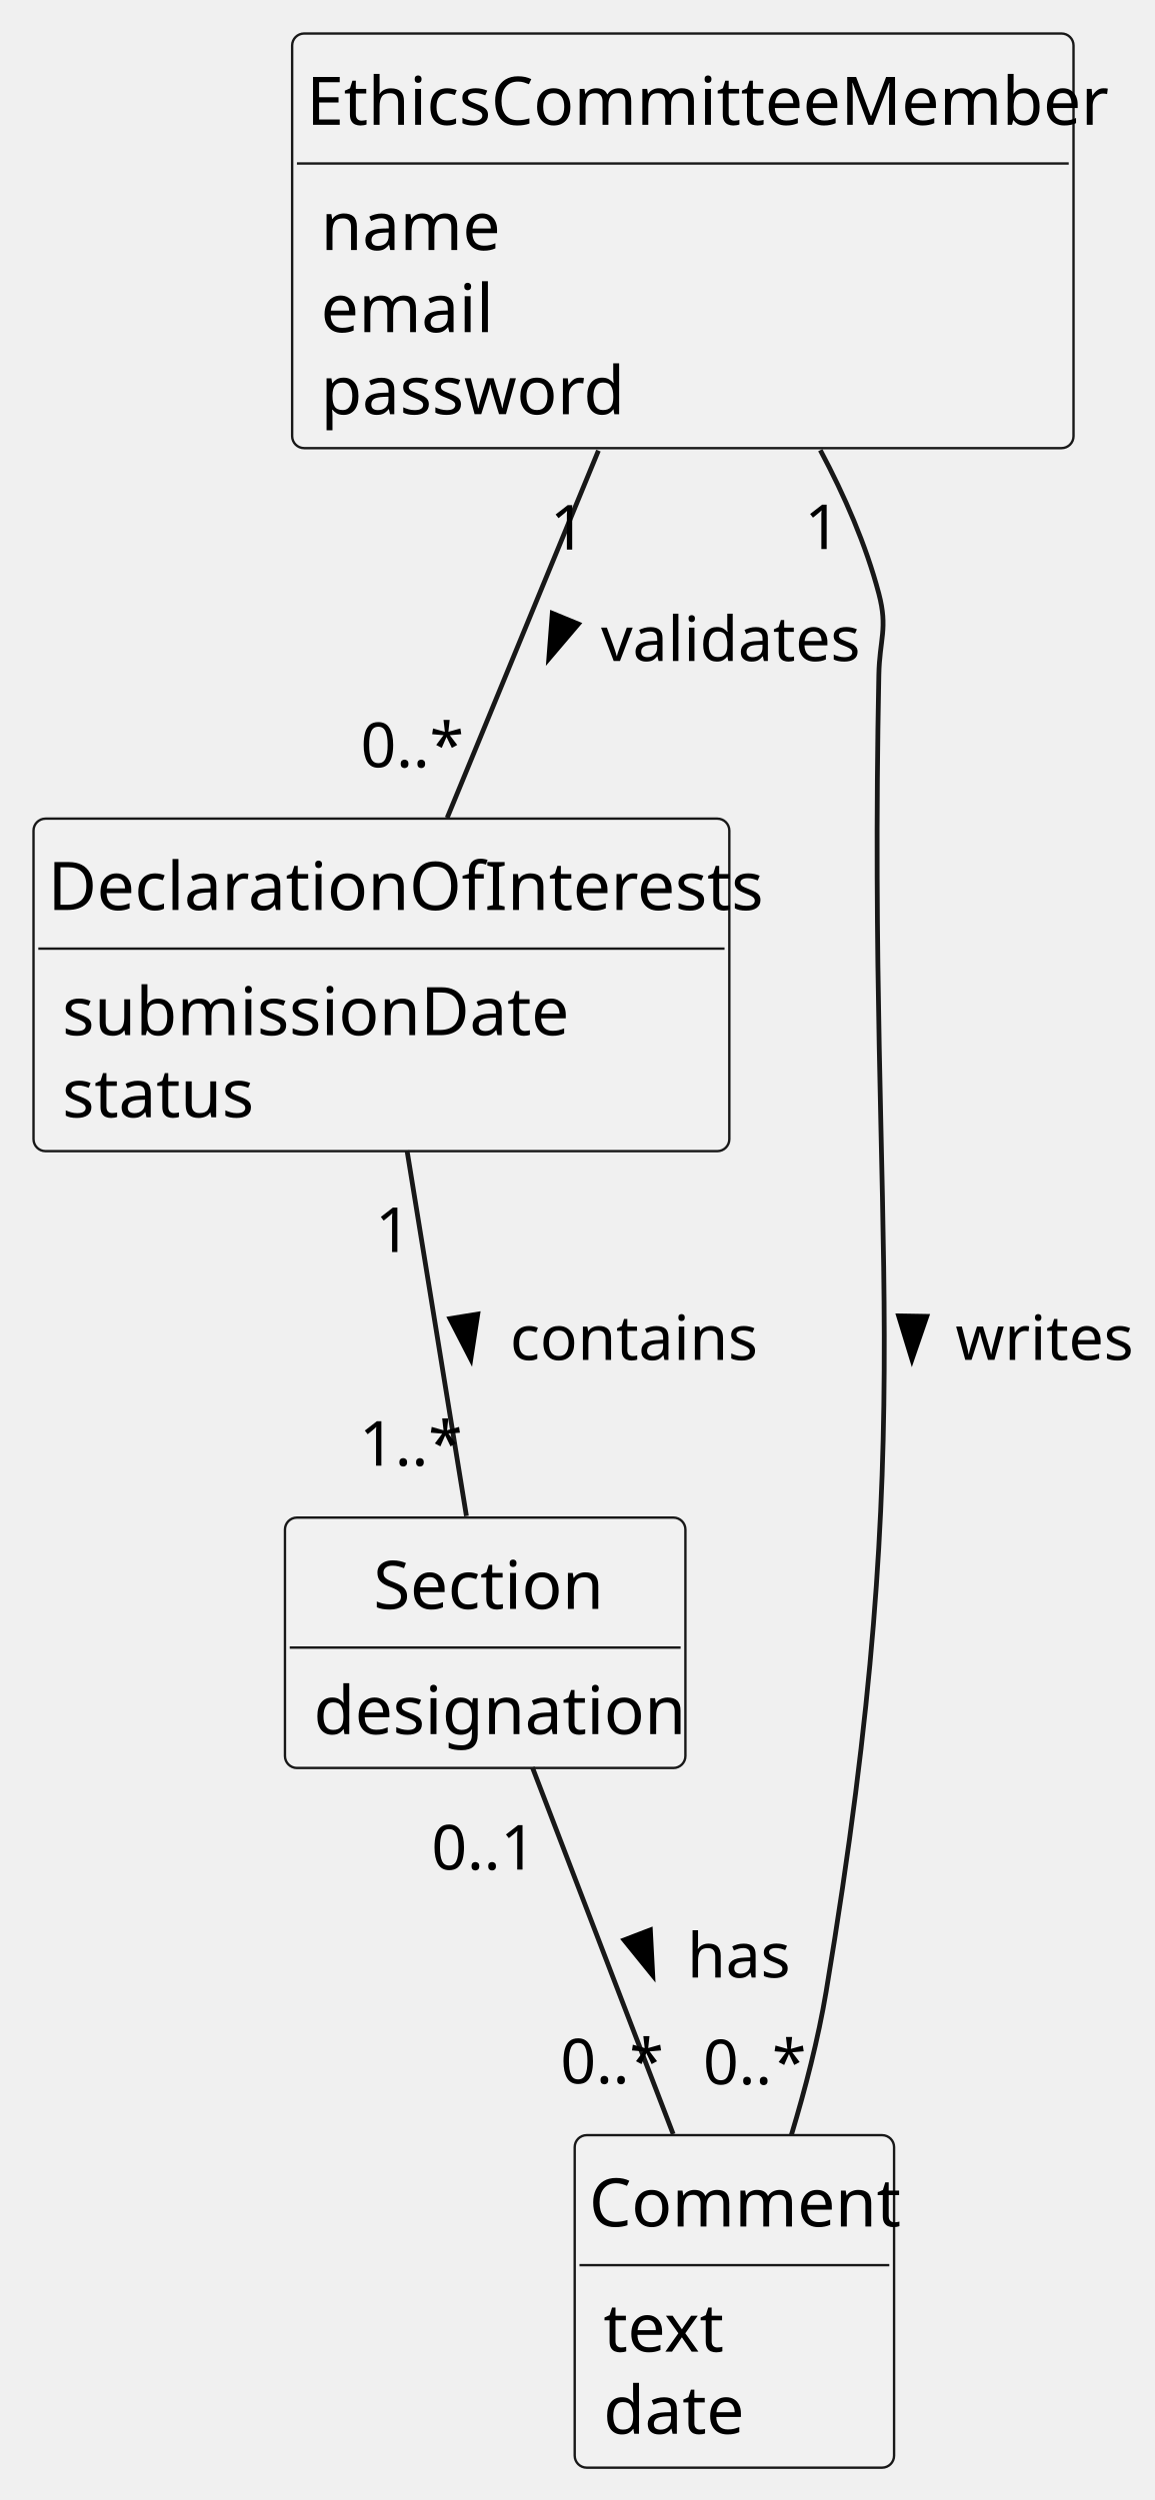
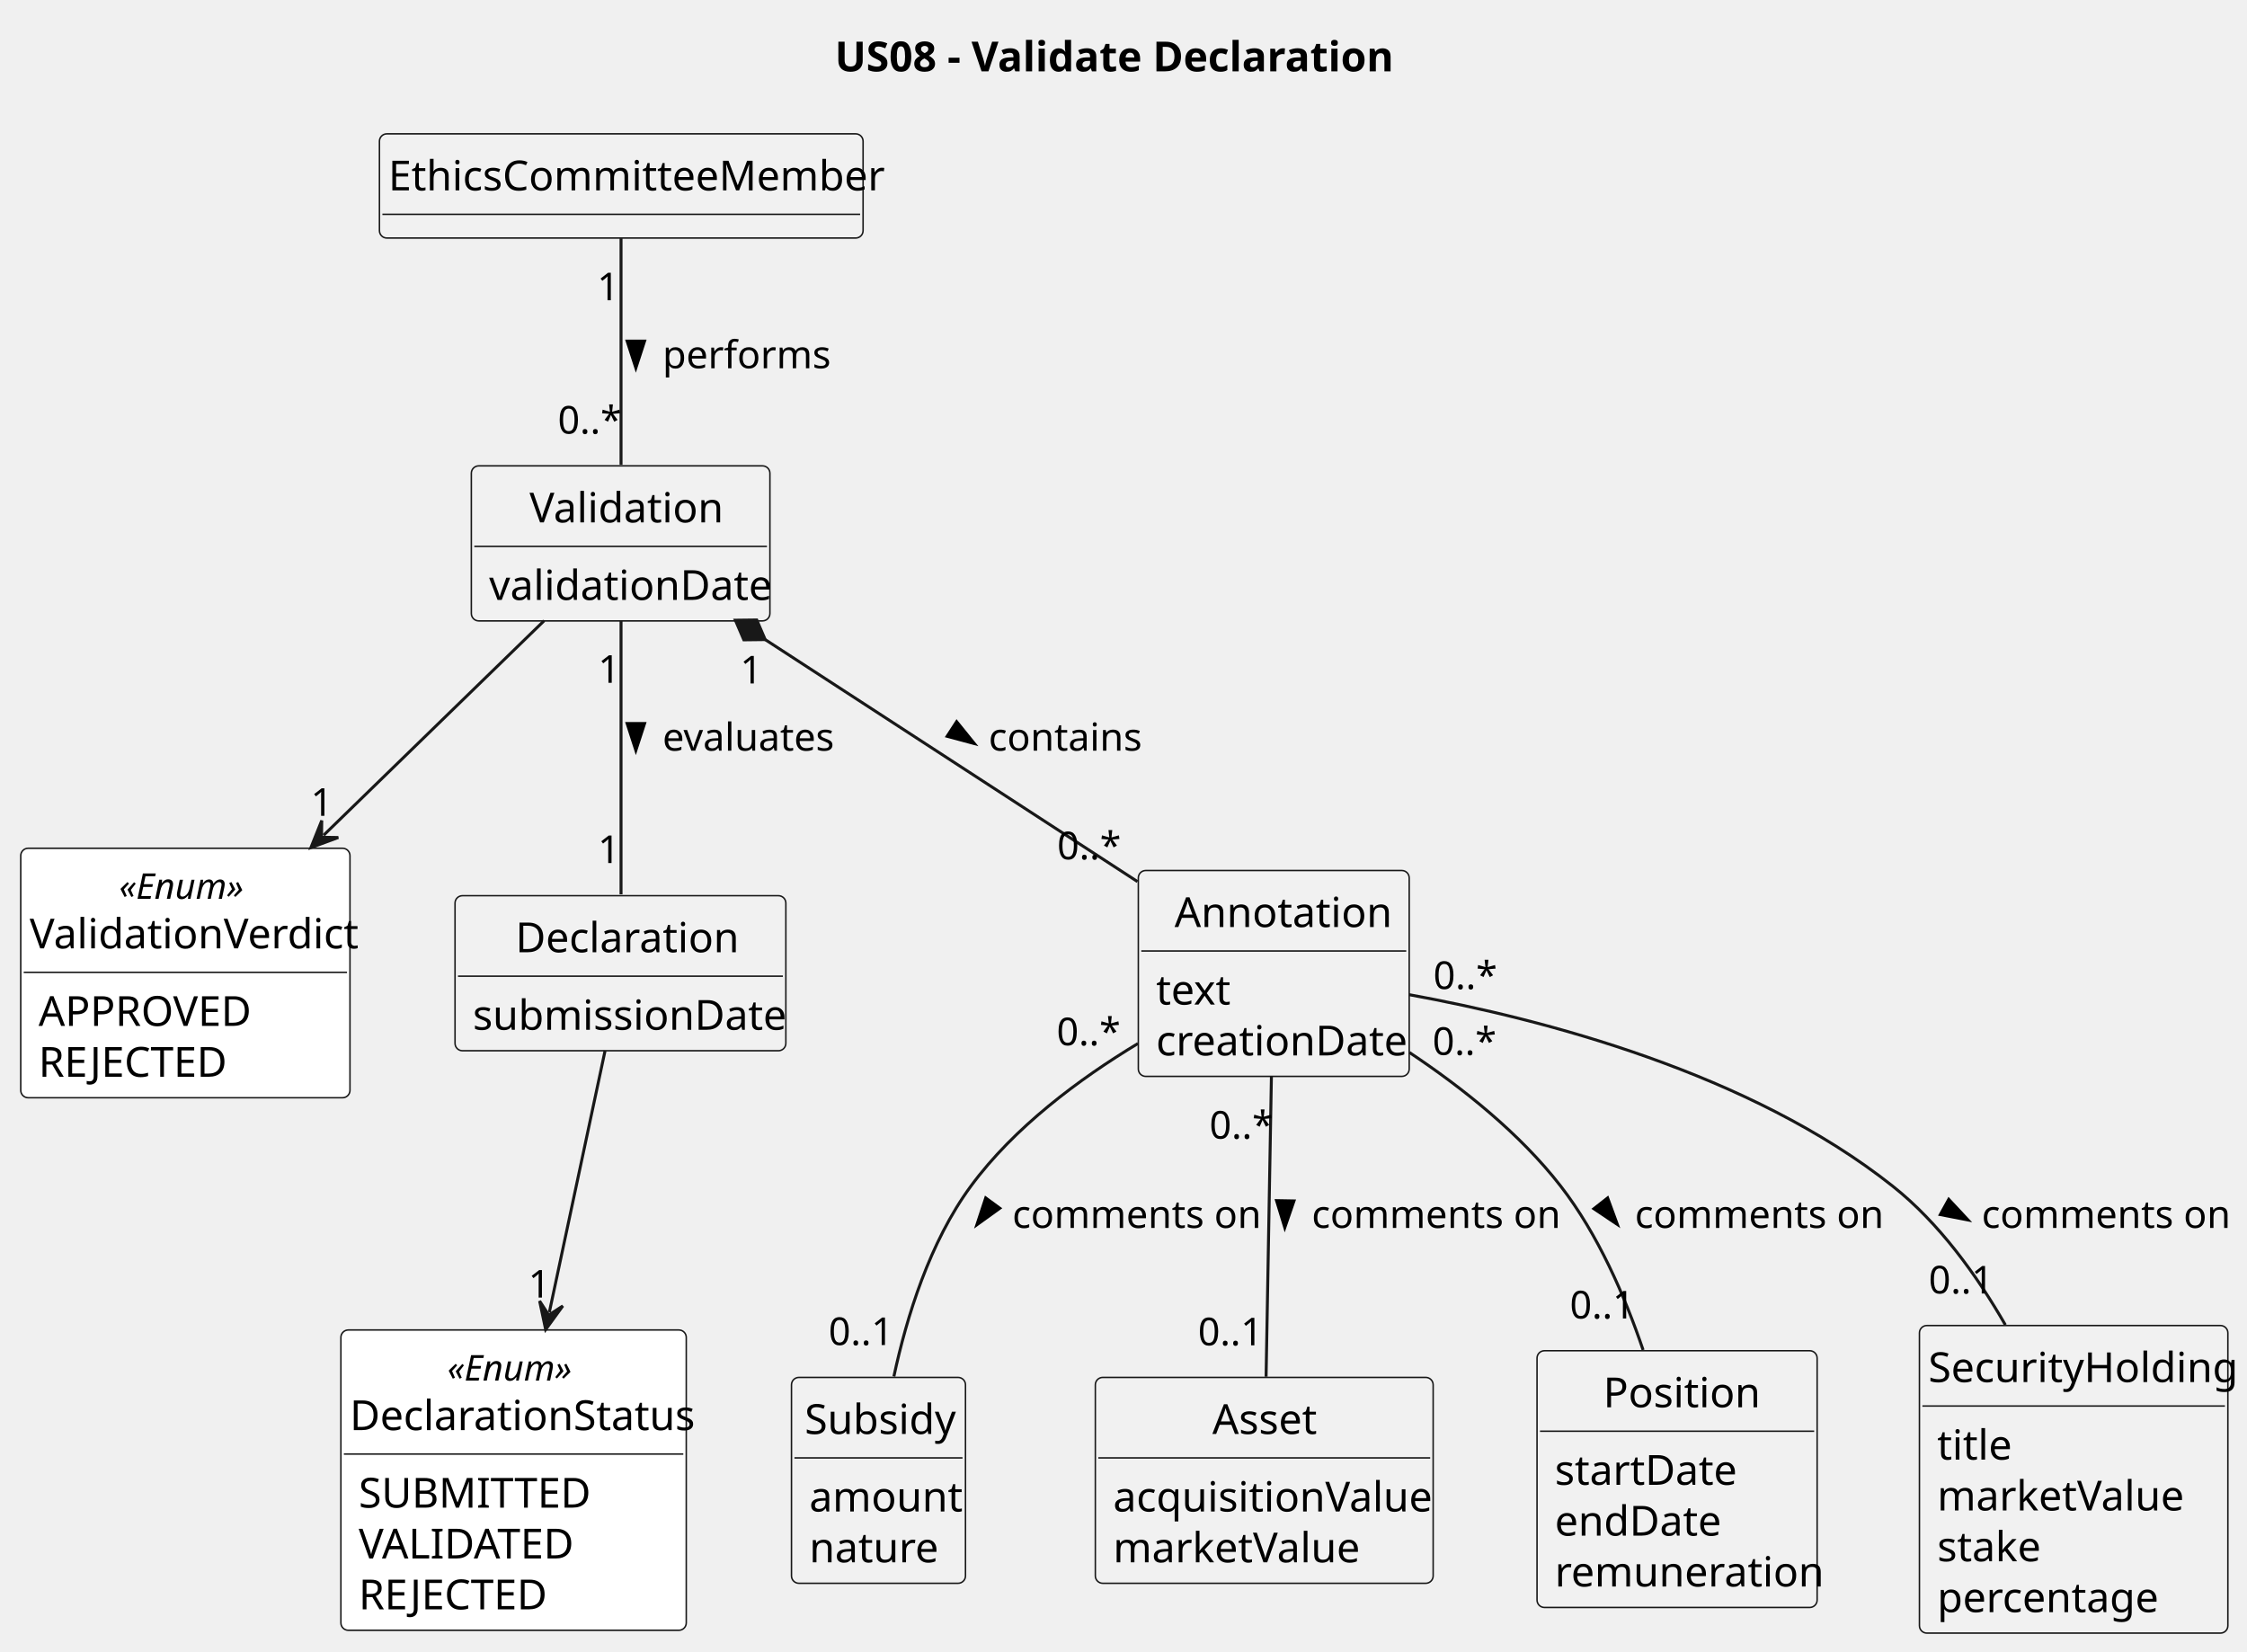
- <svg xmlns="http://www.w3.org/2000/svg" contentStyleType="text/css" data-diagram-type="CLASS" height="522px" preserveAspectRatio="none" style="width:241px;height:522px;background:#FFFFFF;" version="1.1" viewBox="0 0 241 522" width="241px" zoomAndPan="magnify">
+ <svg xmlns="http://www.w3.org/2000/svg" contentStyleType="text/css" data-diagram-type="CLASS" height="557px" preserveAspectRatio="none" style="width:758px;height:557px;background:#FFFFFF;" version="1.1" viewBox="0 0 758 557" width="758px" zoomAndPan="magnify">
  <defs />
  <g>
-     <g class="entity" data-entity="EthicsCommitteeMember" data-source-line="8" data-uid="ent0002" id="entity_EthicsCommitteeMember">
-       <rect fill="#F1F1F1" height="86.606" rx="2.5" ry="2.5" style="stroke:#181818;stroke-width:0.5;" width="163.151" x="61" y="7" />
-       <text fill="#000000" font-family="sans-serif" font-size="14" lengthAdjust="spacing" textLength="157.151" x="64" y="26.075">EthicsCommitteeMember</text>
-       <line style="stroke:#181818;stroke-width:0.5;" x1="62" x2="223.151" y1="34.151" y2="34.151" />
-       <text fill="#000000" font-family="sans-serif" font-size="14" lengthAdjust="spacing" textLength="35.02" x="67" y="52.227">name</text>
-       <text fill="#000000" font-family="sans-serif" font-size="14" lengthAdjust="spacing" textLength="33.455" x="67" y="69.378">email</text>
-       <text fill="#000000" font-family="sans-serif" font-size="14" lengthAdjust="spacing" textLength="59.917" x="67" y="86.529">password</text>
+     <g class="title" data-source-line="1">
+       <text fill="#000000" font-family="sans-serif" font-size="14" font-weight="bold" lengthAdjust="spacing" textLength="181.289" x="281.629" y="24.075">US08 - Validate Declaration</text>
    </g>
-     <g class="entity" data-entity="DeclarationOfInterests" data-source-line="14" data-uid="ent0003" id="entity_DeclarationOfInterests">
-       <rect fill="#F1F1F1" height="69.454" rx="2.5" ry="2.5" style="stroke:#181818;stroke-width:0.5;" width="145.282" x="7" y="171" />
-       <text fill="#000000" font-family="sans-serif" font-size="14" lengthAdjust="spacing" textLength="139.282" x="10" y="190.075">DeclarationOfInterests</text>
-       <line style="stroke:#181818;stroke-width:0.5;" x1="8" x2="151.282" y1="198.151" y2="198.151" />
-       <text fill="#000000" font-family="sans-serif" font-size="14" lengthAdjust="spacing" textLength="99.6" x="13" y="216.227">submissionDate</text>
-       <text fill="#000000" font-family="sans-serif" font-size="14" lengthAdjust="spacing" textLength="37.352" x="13" y="233.378">status</text>
+     <g class="entity" data-qualified-name="DeclarationStatus" data-source-line="14" id="ent0002">
+       <rect fill="#FFFFFF" height="101.307" rx="2.5" ry="2.5" style="stroke:#181818;stroke-width:0.5;" width="116.503" x="115" y="448.651" />
+       <text fill="#000000" font-family="sans-serif" font-size="12" font-style="italic" lengthAdjust="spacing" textLength="44.695" x="150.904" y="465.716">«Enum»</text>
+       <text fill="#000000" font-family="sans-serif" font-size="14" lengthAdjust="spacing" textLength="110.503" x="118" y="482.428">DeclarationStatus</text>
+       <line style="stroke:#181818;stroke-width:0.5;" x1="116" x2="230.503" y1="490.504" y2="490.504" />
+       <text fill="#000000" font-family="sans-serif" font-size="14" lengthAdjust="spacing" textLength="80.89" x="121" y="508.579">SUBMITTED</text>
+       <text fill="#000000" font-family="sans-serif" font-size="14" lengthAdjust="spacing" textLength="77.8" x="121" y="525.731">VALIDATED</text>
+       <text fill="#000000" font-family="sans-serif" font-size="14" lengthAdjust="spacing" textLength="73.897" x="121" y="542.882">REJECTED</text>
    </g>
-     <g class="entity" data-entity="Section" data-source-line="19" data-uid="ent0004" id="entity_Section">
-       <rect fill="#F1F1F1" height="52.303" rx="2.5" ry="2.5" style="stroke:#181818;stroke-width:0.5;" width="83.613" x="59.5" y="317" />
-       <text fill="#000000" font-family="sans-serif" font-size="14" lengthAdjust="spacing" textLength="46.696" x="77.959" y="336.075">Section</text>
-       <line style="stroke:#181818;stroke-width:0.5;" x1="60.5" x2="142.113" y1="344.151" y2="344.151" />
-       <text fill="#000000" font-family="sans-serif" font-size="14" lengthAdjust="spacing" textLength="71.613" x="65.5" y="362.227">designation</text>
+     <g class="entity" data-qualified-name="ValidationVerdict" data-source-line="20" id="ent0003">
+       <rect fill="#FFFFFF" height="84.155" rx="2.5" ry="2.5" style="stroke:#181818;stroke-width:0.5;" width="111.061" x="7" y="286.151" />
+       <text fill="#000000" font-family="sans-serif" font-size="12" font-style="italic" lengthAdjust="spacing" textLength="44.695" x="40.183" y="303.216">«Enum»</text>
+       <text fill="#000000" font-family="sans-serif" font-size="14" lengthAdjust="spacing" textLength="105.061" x="10" y="319.928">ValidationVerdict</text>
+       <line style="stroke:#181818;stroke-width:0.5;" x1="8" x2="117.061" y1="328.004" y2="328.004" />
+       <text fill="#000000" font-family="sans-serif" font-size="14" lengthAdjust="spacing" textLength="77.8" x="13" y="346.079">APPROVED</text>
+       <text fill="#000000" font-family="sans-serif" font-size="14" lengthAdjust="spacing" textLength="73.897" x="13" y="363.231">REJECTED</text>
    </g>
-     <g class="entity" data-entity="Comment" data-source-line="23" data-uid="ent0005" id="entity_Comment">
-       <rect fill="#F1F1F1" height="69.454" rx="2.5" ry="2.5" style="stroke:#181818;stroke-width:0.5;" width="66.683" x="120" y="446" />
-       <text fill="#000000" font-family="sans-serif" font-size="14" lengthAdjust="spacing" textLength="60.683" x="123" y="465.075">Comment</text>
-       <line style="stroke:#181818;stroke-width:0.5;" x1="121" x2="185.683" y1="473.151" y2="473.151" />
-       <text fill="#000000" font-family="sans-serif" font-size="14" lengthAdjust="spacing" textLength="22.565" x="126" y="491.227">text</text>
-       <text fill="#000000" font-family="sans-serif" font-size="14" lengthAdjust="spacing" textLength="27.248" x="126" y="508.378">date</text>
+     <g class="entity" data-qualified-name="EthicsCommitteeMember" data-source-line="25" id="ent0004">
+       <rect fill="#F1F1F1" height="35.151" rx="2.5" ry="2.5" style="stroke:#181818;stroke-width:0.5;" width="163.151" x="128" y="45.151" />
+       <text fill="#000000" font-family="sans-serif" font-size="14" lengthAdjust="spacing" textLength="157.151" x="131" y="64.227">EthicsCommitteeMember</text>
+       <line style="stroke:#181818;stroke-width:0.5;" x1="129" x2="290.151" y1="72.303" y2="72.303" />
    </g>
-     <g class="link" data-entity-1="EthicsCommitteeMember" data-entity-2="DeclarationOfInterests" data-source-line="28" data-uid="lnk6" id="link_EthicsCommitteeMember_DeclarationOfInterests">
-       <path codeLine="28" d="M124.95,94.12 C114.98,118.35 102.66,148.26 93.37,170.83" fill="none" id="EthicsCommitteeMember-DeclarationOfInterests" style="stroke:#181818;stroke-width:1;" />
-       <polygon fill="#000000" points="114.597,137.587,120.757,130.341,115.322,128.104,114.597,137.587" style="stroke:#000000;stroke-width:1;" />
-       <text fill="#000000" font-family="sans-serif" font-size="13" lengthAdjust="spacing" textLength="51.308" x="125.5" y="138.07">validates</text>
-       <text fill="#000000" font-family="sans-serif" font-size="13" lengthAdjust="spacing" textLength="7.23" x="114.864" y="114.795">1</text>
-       <text fill="#000000" font-family="sans-serif" font-size="13" lengthAdjust="spacing" textLength="19.513" x="75.295" y="160.251">0..*</text>
+     <g class="entity" data-qualified-name="Declaration" data-source-line="28" id="ent0005">
+       <rect fill="#F1F1F1" height="52.303" rx="2.5" ry="2.5" style="stroke:#181818;stroke-width:0.5;" width="111.6" x="153.5" y="302.151" />
+       <text fill="#000000" font-family="sans-serif" font-size="14" lengthAdjust="spacing" textLength="70.814" x="173.893" y="321.227">Declaration</text>
+       <line style="stroke:#181818;stroke-width:0.5;" x1="154.5" x2="264.1" y1="329.303" y2="329.303" />
+       <text fill="#000000" font-family="sans-serif" font-size="14" lengthAdjust="spacing" textLength="99.6" x="159.5" y="347.378">submissionDate</text>
    </g>
-     <g class="link" data-entity-1="DeclarationOfInterests" data-entity-2="Section" data-source-line="29" data-uid="lnk7" id="link_DeclarationOfInterests_Section">
-       <path codeLine="29" d="M84.99,240.34 C88.84,264.02 93.89,295.13 97.39,316.67" fill="none" id="DeclarationOfInterests-Section" style="stroke:#181818;stroke-width:1;" />
-       <polygon fill="#000000" points="98.302,283.898,99.752,274.499,93.951,275.442,98.302,283.898" style="stroke:#000000;stroke-width:1;" />
-       <text fill="#000000" font-family="sans-serif" font-size="13" lengthAdjust="spacing" textLength="48.42" x="106.5" y="284.07">contains</text>
-       <text fill="#000000" font-family="sans-serif" font-size="13" lengthAdjust="spacing" textLength="7.23" x="78.364" y="261.526">1</text>
-       <text fill="#000000" font-family="sans-serif" font-size="13" lengthAdjust="spacing" textLength="19.513" x="75.018" y="306.151">1..*</text>
+     <g class="entity" data-qualified-name="Validation" data-source-line="32" id="ent0006">
+       <rect fill="#F1F1F1" height="52.303" rx="2.5" ry="2.5" style="stroke:#181818;stroke-width:0.5;" width="100.724" x="159" y="157.151" />
+       <text fill="#000000" font-family="sans-serif" font-size="14" lengthAdjust="spacing" textLength="61.489" x="178.617" y="176.227">Validation</text>
+       <line style="stroke:#181818;stroke-width:0.5;" x1="160" x2="258.724" y1="184.303" y2="184.303" />
+       <text fill="#000000" font-family="sans-serif" font-size="14" lengthAdjust="spacing" textLength="88.724" x="165" y="202.378">validationDate</text>
    </g>
-     <g class="link" data-entity-1="Section" data-entity-2="Comment" data-source-line="30" data-uid="lnk8" id="link_Section_Comment">
-       <path codeLine="30" d="M111.16,369.17 C119.44,390.75 131.44,422.03 140.56,445.78" fill="none" id="Section-Comment" style="stroke:#181818;stroke-width:1;" />
-       <polygon fill="#000000" points="136.291,412.631,135.794,403.134,130.307,405.24,136.291,412.631" style="stroke:#000000;stroke-width:1;" />
-       <text fill="#000000" font-family="sans-serif" font-size="13" lengthAdjust="spacing" textLength="20.96" x="143.5" y="413.07">has</text>
-       <text fill="#000000" font-family="sans-serif" font-size="13" lengthAdjust="spacing" textLength="21.684" x="90.086" y="390.523">0..1</text>
-       <text fill="#000000" font-family="sans-serif" font-size="13" lengthAdjust="spacing" textLength="19.513" x="117.017" y="435.191">0..*</text>
+     <g class="entity" data-qualified-name="Annotation" data-source-line="36" id="ent0007">
+       <rect fill="#F1F1F1" height="69.454" rx="2.5" ry="2.5" style="stroke:#181818;stroke-width:0.5;" width="91.379" x="384" y="293.651" />
+       <text fill="#000000" font-family="sans-serif" font-size="14" lengthAdjust="spacing" textLength="66.944" x="396.217" y="312.727">Annotation</text>
+       <line style="stroke:#181818;stroke-width:0.5;" x1="385" x2="474.379" y1="320.803" y2="320.803" />
+       <text fill="#000000" font-family="sans-serif" font-size="14" lengthAdjust="spacing" textLength="22.565" x="390" y="338.878">text</text>
+       <text fill="#000000" font-family="sans-serif" font-size="14" lengthAdjust="spacing" textLength="79.379" x="390" y="356.029">creationDate</text>
    </g>
-     <g class="link" data-entity-1="EthicsCommitteeMember" data-entity-2="Comment" data-source-line="31" data-uid="lnk9" id="link_EthicsCommitteeMember_Comment">
-       <path codeLine="31" d="M171.28,94.03 C176.33,103.51 180.81,113.79 183.5,124 C185.42,131.31 183.65,133.45 183.5,141 C181.06,263.3 192.63,295.35 172.5,416 C170.85,425.87 168.13,436.37 165.25,445.93" fill="none" id="EthicsCommitteeMember-Comment" style="stroke:#181818;stroke-width:1;" />
-       <polygon fill="#000000" points="190.414,283.962,193.508,274.969,187.631,274.868,190.414,283.962" style="stroke:#000000;stroke-width:1;" />
-       <text fill="#000000" font-family="sans-serif" font-size="13" lengthAdjust="spacing" textLength="33.947" x="199.5" y="284.07">writes</text>
-       <text fill="#000000" font-family="sans-serif" font-size="13" lengthAdjust="spacing" textLength="7.23" x="167.999" y="114.692">1</text>
-       <text fill="#000000" font-family="sans-serif" font-size="13" lengthAdjust="spacing" textLength="19.513" x="146.8" y="435.372">0..*</text>
+     <g class="entity" data-qualified-name="Subsidy" data-source-line="41" id="ent0008">
+       <rect fill="#F1F1F1" height="69.454" rx="2.5" ry="2.5" style="stroke:#181818;stroke-width:0.5;" width="58.696" x="267" y="464.651" />
+       <text fill="#000000" font-family="sans-serif" font-size="14" lengthAdjust="spacing" textLength="49.807" x="271.445" y="483.727">Subsidy</text>
+       <line style="stroke:#181818;stroke-width:0.5;" x1="268" x2="324.696" y1="491.803" y2="491.803" />
+       <text fill="#000000" font-family="sans-serif" font-size="14" lengthAdjust="spacing" textLength="46.696" x="273" y="509.878">amount</text>
+       <text fill="#000000" font-family="sans-serif" font-size="14" lengthAdjust="spacing" textLength="39.696" x="273" y="527.029">nature</text>
+     </g>
+     <g class="entity" data-qualified-name="Asset" data-source-line="46" id="ent0009">
+       <rect fill="#F1F1F1" height="69.454" rx="2.5" ry="2.5" style="stroke:#181818;stroke-width:0.5;" width="113.958" x="369.5" y="464.651" />
+       <text fill="#000000" font-family="sans-serif" font-size="14" lengthAdjust="spacing" textLength="35.014" x="408.972" y="483.727">Asset</text>
+       <line style="stroke:#181818;stroke-width:0.5;" x1="370.5" x2="482.458" y1="491.803" y2="491.803" />
+       <text fill="#000000" font-family="sans-serif" font-size="14" lengthAdjust="spacing" textLength="101.958" x="375.5" y="509.878">acquisitionValue</text>
+       <text fill="#000000" font-family="sans-serif" font-size="14" lengthAdjust="spacing" textLength="78.593" x="375.5" y="527.029">marketValue</text>
+     </g>
+     <g class="entity" data-qualified-name="Position" data-source-line="51" id="ent0010">
+       <rect fill="#F1F1F1" height="86.606" rx="2.5" ry="2.5" style="stroke:#181818;stroke-width:0.5;" width="94.489" x="518.5" y="455.651" />
+       <text fill="#000000" font-family="sans-serif" font-size="14" lengthAdjust="spacing" textLength="49.807" x="540.841" y="474.727">Position</text>
+       <line style="stroke:#181818;stroke-width:0.5;" x1="519.5" x2="611.989" y1="482.803" y2="482.803" />
+       <text fill="#000000" font-family="sans-serif" font-size="14" lengthAdjust="spacing" textLength="56.8" x="524.5" y="500.878">startDate</text>
+       <text fill="#000000" font-family="sans-serif" font-size="14" lengthAdjust="spacing" textLength="52.931" x="524.5" y="518.029">endDate</text>
+       <text fill="#000000" font-family="sans-serif" font-size="14" lengthAdjust="spacing" textLength="82.489" x="524.5" y="535.181">remuneration</text>
+     </g>
+     <g class="entity" data-qualified-name="SecurityHolding" data-source-line="57" id="ent0011">
+       <rect fill="#F1F1F1" height="103.757" rx="2.5" ry="2.5" style="stroke:#181818;stroke-width:0.5;" width="104.048" x="647.5" y="447.151" />
+       <text fill="#000000" font-family="sans-serif" font-size="14" lengthAdjust="spacing" textLength="98.048" x="650.5" y="466.227">SecurityHolding</text>
+       <line style="stroke:#181818;stroke-width:0.5;" x1="648.5" x2="750.548" y1="474.303" y2="474.303" />
+       <text fill="#000000" font-family="sans-serif" font-size="14" lengthAdjust="spacing" textLength="21.786" x="653.5" y="492.378">title</text>
+       <text fill="#000000" font-family="sans-serif" font-size="14" lengthAdjust="spacing" textLength="78.593" x="653.5" y="509.529">marketValue</text>
+       <text fill="#000000" font-family="sans-serif" font-size="14" lengthAdjust="spacing" textLength="33.462" x="653.5" y="526.681">stake</text>
+       <text fill="#000000" font-family="sans-serif" font-size="14" lengthAdjust="spacing" textLength="70.055" x="653.5" y="543.832">percentage</text>
+     </g>
+     <g class="link" data-entity-1="ent0004" data-entity-2="ent0006" data-link-type="association" data-source-line="64" id="lnk12">
+       <path codeLine="64" d="M209.5,80.381 C209.5,100.281 209.5,133.721 209.5,156.811" fill="none" id="EthicsCommitteeMember-Validation" style="stroke:#181818;stroke-width:1;" />
+       <polygon fill="#000000" points="214.5,124.115,217.439,115.069,211.561,115.069,214.5,124.115" style="stroke:#000000;stroke-width:1;" />
+       <text fill="#000000" font-family="sans-serif" font-size="13" lengthAdjust="spacing" textLength="51.289" x="223.5" y="124.221">performs</text>
+       <text fill="#000000" font-family="sans-serif" font-size="13" lengthAdjust="spacing" textLength="7.23" x="201.44" y="101.296">1</text>
+       <text fill="#000000" font-family="sans-serif" font-size="13" lengthAdjust="spacing" textLength="19.513" x="188.167" y="146.29">0..*</text>
+     </g>
+     <g class="link" data-entity-1="ent0006" data-entity-2="ent0005" data-link-type="association" data-source-line="65" id="lnk13">
+       <path codeLine="65" d="M209.5,209.391 C209.5,235.361 209.5,275.621 209.5,301.681" fill="none" id="Validation-Declaration" style="stroke:#181818;stroke-width:1;" />
+       <polygon fill="#000000" points="214.5,253.114,217.439,244.069,211.561,244.069,214.5,253.114" style="stroke:#000000;stroke-width:1;" />
+       <text fill="#000000" font-family="sans-serif" font-size="13" lengthAdjust="spacing" textLength="55.65" x="223.5" y="253.221">evaluates</text>
+       <text fill="#000000" font-family="sans-serif" font-size="13" lengthAdjust="spacing" textLength="7.23" x="201.749" y="230.336">1</text>
+       <text fill="#000000" font-family="sans-serif" font-size="13" lengthAdjust="spacing" textLength="7.23" x="201.684" y="291.126">1</text>
+     </g>
+     <g class="link" data-entity-1="ent0006" data-entity-2="ent0003" data-link-type="dependency" data-source-line="66" id="lnk14">
+       <path codeLine="66" d="M183.56,209.391 C161.8,230.551 134.59,257.017 109.18,281.747" fill="none" id="Validation-to-ValidationVerdict" style="stroke:#181818;stroke-width:1;" />
+       <polygon fill="#181818" points="104.88,285.931,114.12,282.521,108.463,282.444,108.54,276.788,104.88,285.931" style="stroke:#181818;stroke-width:1;" />
+       <text fill="#000000" font-family="sans-serif" font-size="13" lengthAdjust="spacing" textLength="7.23" x="104.82" y="275.214">1</text>
+     </g>
+     <g class="link" data-entity-1="ent0005" data-entity-2="ent0002" data-link-type="dependency" data-source-line="67" id="lnk15">
+       <path codeLine="67" d="M204.11,354.451 C198.83,379.221 191.9,411.763 185.32,442.643" fill="none" id="Declaration-to-DeclarationStatus" style="stroke:#181818;stroke-width:1;" />
+       <polygon fill="#181818" points="184.07,448.511,189.858,440.543,185.112,443.621,182.034,438.875,184.07,448.511" style="stroke:#181818;stroke-width:1;" />
+       <text fill="#000000" font-family="sans-serif" font-size="13" lengthAdjust="spacing" textLength="7.23" x="178.208" y="437.726">1</text>
+     </g>
+     <g class="link" data-entity-1="ent0006" data-entity-2="ent0007" data-link-type="composition" data-source-line="68" id="lnk16">
+       <path codeLine="68" d="M258.132,215.76 C295.972,240.35 343.6,271.311 383.73,297.401" fill="none" id="Validation-backto-Annotation" style="stroke:#181818;stroke-width:1;" />
+       <polygon fill="#181818" points="248.07,209.221,250.921,215.845,258.132,215.76,255.281,209.137,248.07,209.221" style="stroke:#181818;stroke-width:1;" />
+       <polygon fill="#000000" points="328.692,250.839,322.71,243.446,319.507,248.374,328.692,250.839" style="stroke:#000000;stroke-width:1;" />
+       <text fill="#000000" font-family="sans-serif" font-size="13" lengthAdjust="spacing" textLength="48.42" x="333.5" y="253.221">contains</text>
+       <text fill="#000000" font-family="sans-serif" font-size="13" lengthAdjust="spacing" textLength="7.23" x="249.68" y="230.55">1</text>
+       <text fill="#000000" font-family="sans-serif" font-size="13" lengthAdjust="spacing" textLength="19.513" x="356.622" y="289.888">0..*</text>
+     </g>
+     <g class="link" data-entity-1="ent0007" data-entity-2="ent0008" data-link-type="association" data-source-line="69" id="lnk17">
+       <path codeLine="69" d="M383.88,352.011 C364.09,363.951 342.14,380.251 327.5,400.151 C313.64,418.981 305.85,444.201 301.54,464.341" fill="none" id="Annotation-Subsidy" style="stroke:#181818;stroke-width:1;" />
+       <polygon fill="#000000" points="329.544,413.147,337.262,407.589,332.521,404.115,329.544,413.147" style="stroke:#000000;stroke-width:1;" />
+       <text fill="#000000" font-family="sans-serif" font-size="13" lengthAdjust="spacing" textLength="78.032" x="341.5" y="414.221">comments on</text>
+       <text fill="#000000" font-family="sans-serif" font-size="13" lengthAdjust="spacing" textLength="19.513" x="356.45" y="352.623">0..*</text>
+       <text fill="#000000" font-family="sans-serif" font-size="13" lengthAdjust="spacing" textLength="21.684" x="279.516" y="453.733">0..1</text>
+     </g>
+     <g class="link" data-entity-1="ent0007" data-entity-2="ent0009" data-link-type="association" data-source-line="70" id="lnk18">
+       <path codeLine="70" d="M428.9,362.941 C428.38,392.421 427.62,434.961 427.1,464.421" fill="none" id="Annotation-Asset" style="stroke:#181818;stroke-width:1;" />
+       <polygon fill="#000000" points="433.411,414.114,436.51,405.122,430.633,405.018,433.411,414.114" style="stroke:#000000;stroke-width:1;" />
+       <text fill="#000000" font-family="sans-serif" font-size="13" lengthAdjust="spacing" textLength="78.032" x="442.5" y="414.221">comments on</text>
+       <text fill="#000000" font-family="sans-serif" font-size="13" lengthAdjust="spacing" textLength="19.513" x="407.987" y="384.118">0..*</text>
+       <text fill="#000000" font-family="sans-serif" font-size="13" lengthAdjust="spacing" textLength="21.684" x="404.133" y="453.83">0..1</text>
+     </g>
+     <g class="link" data-entity-1="ent0007" data-entity-2="ent0010" data-link-type="association" data-source-line="71" id="lnk19">
+       <path codeLine="71" d="M475.44,355.031 C493.28,366.911 512.7,382.331 526.5,400.151 C539.06,416.371 548.09,437.151 554.28,455.401" fill="none" id="Annotation-Position" style="stroke:#181818;stroke-width:1;" />
+       <polygon fill="#000000" points="545.589,413.046,542.312,404.118,537.69,407.749,545.589,413.046" style="stroke:#000000;stroke-width:1;" />
+       <text fill="#000000" font-family="sans-serif" font-size="13" lengthAdjust="spacing" textLength="78.032" x="551.5" y="414.221">comments on</text>
+       <text fill="#000000" font-family="sans-serif" font-size="13" lengthAdjust="spacing" textLength="19.513" x="483.246" y="355.86">0..*</text>
+       <text fill="#000000" font-family="sans-serif" font-size="13" lengthAdjust="spacing" textLength="21.684" x="529.564" y="444.776">0..1</text>
+     </g>
+     <g class="link" data-entity-1="ent0007" data-entity-2="ent0011" data-link-type="association" data-source-line="72" id="lnk20">
+       <path codeLine="72" d="M475.37,335.541 C520.84,343.831 590.47,362.041 638.5,400.151 C654.12,412.541 666.81,430.111 676.49,446.951" fill="none" id="Annotation-SecurityHolding" style="stroke:#181818;stroke-width:1;" />
+       <polygon fill="#000000" points="663.874,411.537,657.386,404.584,654.537,409.725,663.874,411.537" style="stroke:#000000;stroke-width:1;" />
+       <text fill="#000000" font-family="sans-serif" font-size="13" lengthAdjust="spacing" textLength="78.032" x="668.5" y="414.221">comments on</text>
+       <text fill="#000000" font-family="sans-serif" font-size="13" lengthAdjust="spacing" textLength="19.513" x="483.512" y="333.63">0..*</text>
+       <text fill="#000000" font-family="sans-serif" font-size="13" lengthAdjust="spacing" textLength="21.684" x="650.615" y="436.339">0..1</text>
    </g>
  </g>
</svg>
